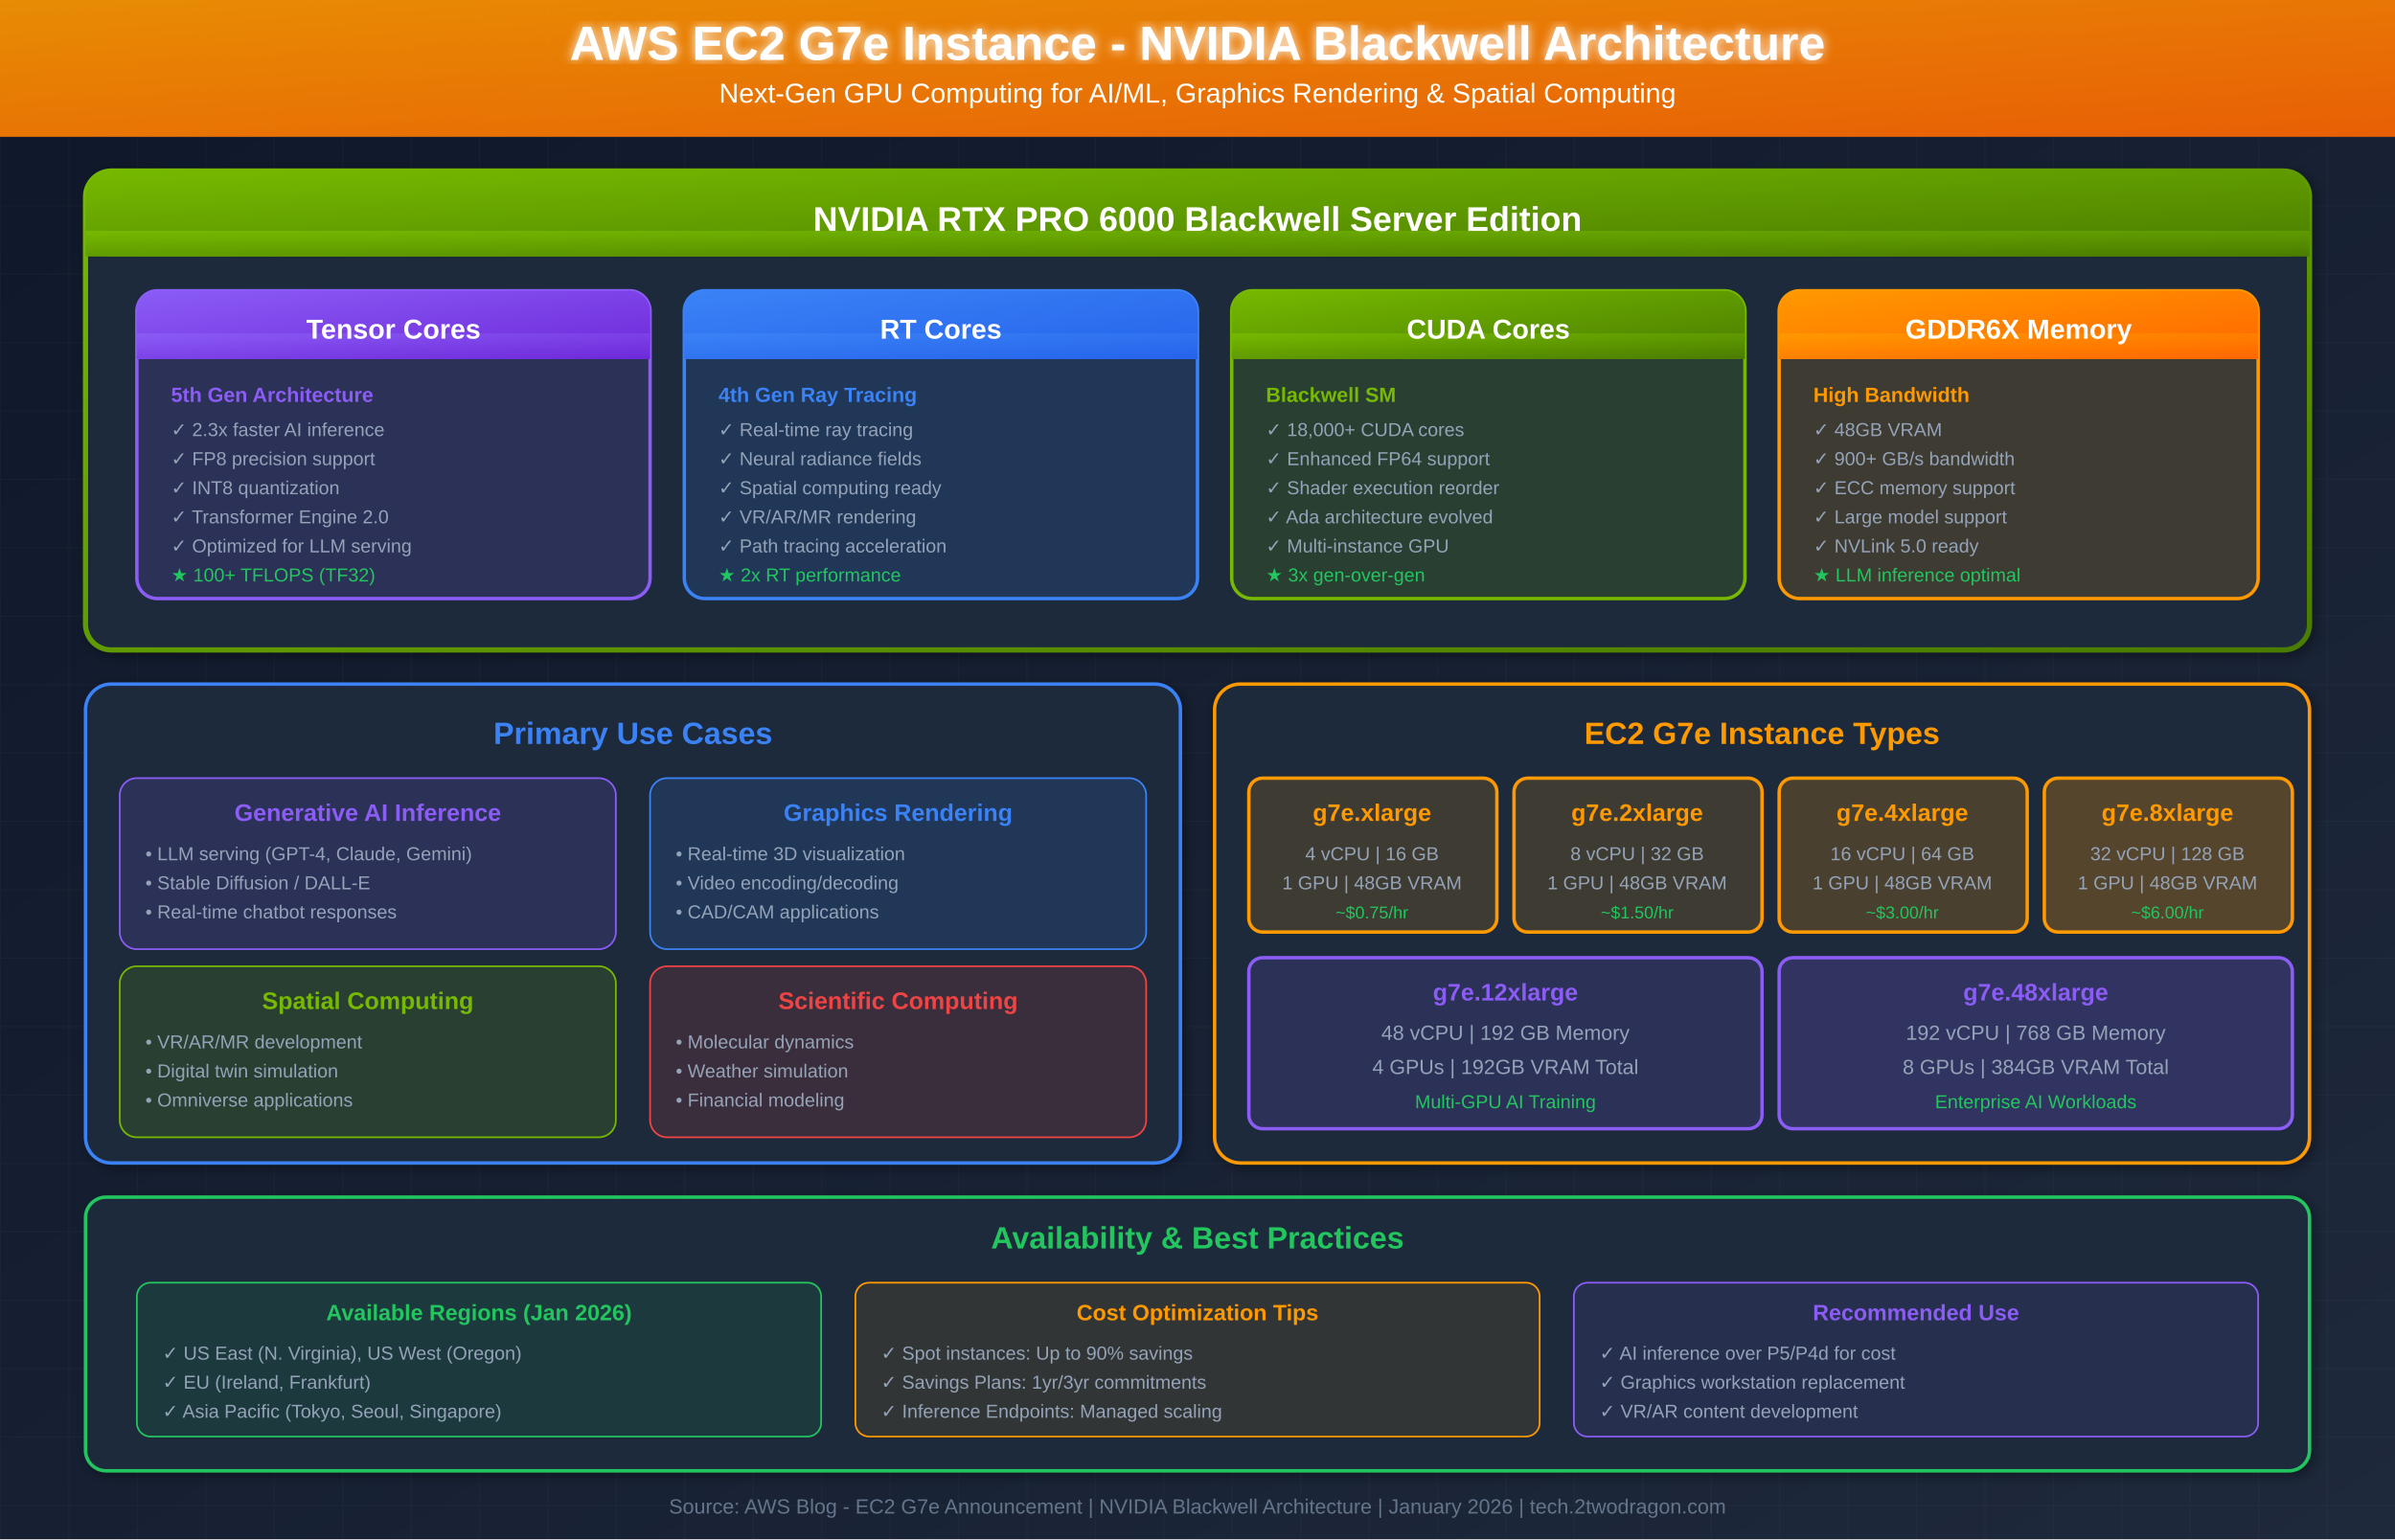
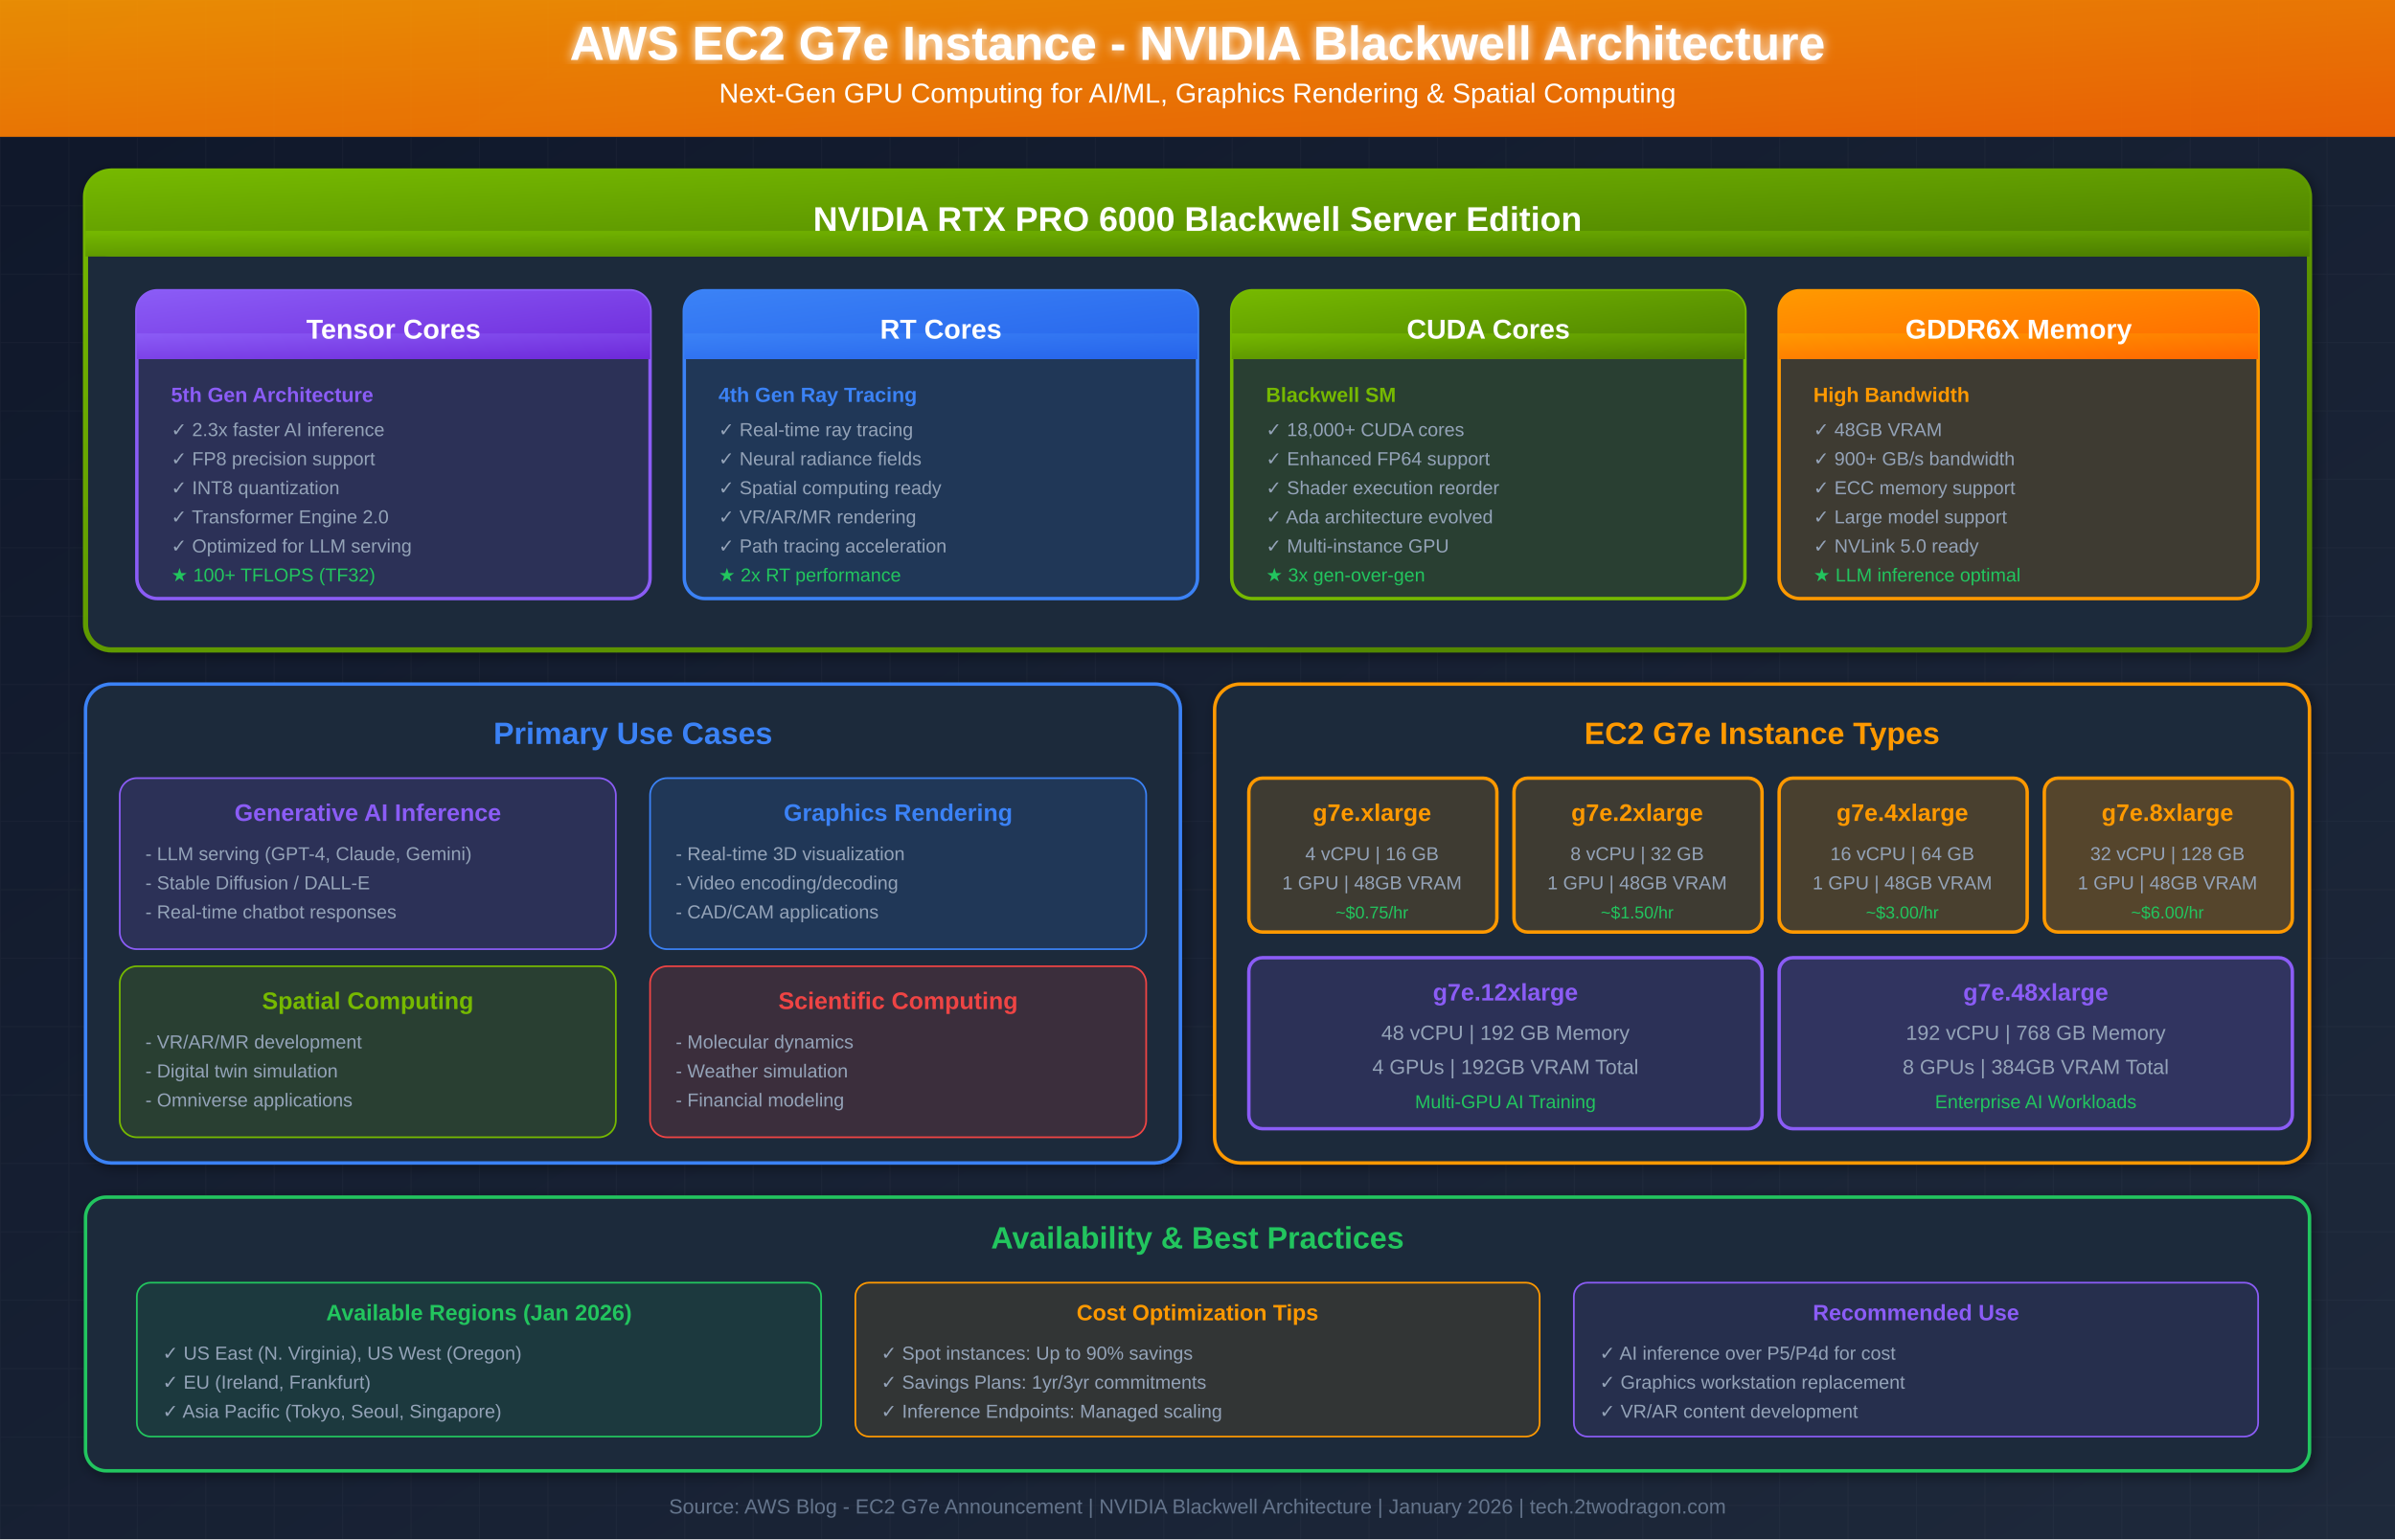
<svg xmlns="http://www.w3.org/2000/svg" viewBox="0 0 1400 900">
  <defs>
    <linearGradient id="bgGrad" x1="0%" y1="0%" x2="100%" y2="100%">
      <stop offset="0%" style="stop-color:#0f172a" />
      <stop offset="100%" style="stop-color:#1e293b" />
    </linearGradient>
    <linearGradient id="nvidiaGrad" x1="0%" y1="0%" x2="100%" y2="100%">
      <stop offset="0%" style="stop-color:#76B900" />
      <stop offset="100%" style="stop-color:#4A7C00" />
    </linearGradient>
    <linearGradient id="awsGrad" x1="0%" y1="0%" x2="100%" y2="100%">
      <stop offset="0%" style="stop-color:#FF9900" />
      <stop offset="100%" style="stop-color:#FF6600" />
    </linearGradient>
    <linearGradient id="aiGrad" x1="0%" y1="0%" x2="100%" y2="100%">
      <stop offset="0%" style="stop-color:#8B5CF6" />
      <stop offset="100%" style="stop-color:#6D28D9" />
    </linearGradient>
    <linearGradient id="rtGrad" x1="0%" y1="0%" x2="100%" y2="100%">
      <stop offset="0%" style="stop-color:#3B82F6" />
      <stop offset="100%" style="stop-color:#2563EB" />
    </linearGradient>
    <filter id="shadow">
      <feDropShadow dx="2" dy="2" stdDeviation="4" flood-opacity="0.4" />
    </filter>
    <filter id="glow">
      <feGaussianBlur stdDeviation="3" result="coloredBlur" />
      <feMerge>
        <feMergeNode in="coloredBlur" />
        <feMergeNode in="SourceGraphic" />
      </feMerge>
    </filter>
    <pattern id="grid" width="40" height="40" patternUnits="userSpaceOnUse">
      <path d="M 40 0 L 0 0 0 40" fill="none" stroke="#ffffff" stroke-opacity="0.03" stroke-width="1" />
    </pattern>
  </defs>
  <rect width="1400" height="900" fill="url(#bgGrad)" />
  <rect width="1400" height="900" fill="url(#grid)" />
  <rect x="0" y="0" width="1400" height="80" fill="url(#awsGrad)" opacity="0.9" />
  <text x="700" y="35" text-anchor="middle" font-family="Arial, sans-serif" font-size="28" font-weight="bold" fill="#ffffff" filter="url(#glow)">AWS EC2 G7e Instance - NVIDIA Blackwell Architecture</text>
  <text x="700" y="60" text-anchor="middle" font-family="Arial, sans-serif" font-size="16" fill="#ffffff">Next-Gen GPU Computing for AI/ML, Graphics Rendering &amp; Spatial Computing</text>
  <g transform="translate(50, 100)">
    <rect x="0" y="0" width="1300" height="280" rx="15" fill="#1e293b" stroke="url(#nvidiaGrad)" stroke-width="3" filter="url(#shadow)" />
    <rect x="0" y="0" width="1300" height="50" rx="15" fill="url(#nvidiaGrad)" />
    <rect x="0" y="35" width="1300" height="15" fill="url(#nvidiaGrad)" />
    <text x="650" y="35" text-anchor="middle" font-family="Arial, sans-serif" font-size="20" font-weight="bold" fill="#ffffff">NVIDIA RTX PRO 6000 Blackwell Server Edition</text>
    <g transform="translate(30, 70)">
      <rect x="0" y="0" width="300" height="180" rx="12" fill="rgba(139,92,246,0.15)" stroke="#8B5CF6" stroke-width="2" />
      <rect x="0" y="0" width="300" height="40" rx="12" fill="url(#aiGrad)" />
      <rect x="0" y="25" width="300" height="15" fill="url(#aiGrad)" />
      <text x="150" y="28" text-anchor="middle" font-family="Arial, sans-serif" font-size="16" font-weight="bold" fill="#ffffff">Tensor Cores</text>
      <text x="20" y="65" font-family="Arial, sans-serif" font-size="12" font-weight="bold" fill="#8B5CF6">5th Gen Architecture</text>
      <text x="20" y="85" font-family="Arial, sans-serif" font-size="11" fill="#94a3b8">✓ 2.3x faster AI inference</text>
      <text x="20" y="102" font-family="Arial, sans-serif" font-size="11" fill="#94a3b8">✓ FP8 precision support</text>
      <text x="20" y="119" font-family="Arial, sans-serif" font-size="11" fill="#94a3b8">✓ INT8 quantization</text>
      <text x="20" y="136" font-family="Arial, sans-serif" font-size="11" fill="#94a3b8">✓ Transformer Engine 2.0</text>
      <text x="20" y="153" font-family="Arial, sans-serif" font-size="11" fill="#94a3b8">✓ Optimized for LLM serving</text>
      <text x="20" y="170" font-family="Arial, sans-serif" font-size="11" fill="#22c55e">★ 100+ TFLOPS (TF32)</text>
    </g>
    <g transform="translate(350, 70)">
      <rect x="0" y="0" width="300" height="180" rx="12" fill="rgba(59,130,246,0.15)" stroke="#3B82F6" stroke-width="2" />
      <rect x="0" y="0" width="300" height="40" rx="12" fill="url(#rtGrad)" />
      <rect x="0" y="25" width="300" height="15" fill="url(#rtGrad)" />
      <text x="150" y="28" text-anchor="middle" font-family="Arial, sans-serif" font-size="16" font-weight="bold" fill="#ffffff">RT Cores</text>
      <text x="20" y="65" font-family="Arial, sans-serif" font-size="12" font-weight="bold" fill="#3B82F6">4th Gen Ray Tracing</text>
      <text x="20" y="85" font-family="Arial, sans-serif" font-size="11" fill="#94a3b8">✓ Real-time ray tracing</text>
      <text x="20" y="102" font-family="Arial, sans-serif" font-size="11" fill="#94a3b8">✓ Neural radiance fields</text>
      <text x="20" y="119" font-family="Arial, sans-serif" font-size="11" fill="#94a3b8">✓ Spatial computing ready</text>
      <text x="20" y="136" font-family="Arial, sans-serif" font-size="11" fill="#94a3b8">✓ VR/AR/MR rendering</text>
      <text x="20" y="153" font-family="Arial, sans-serif" font-size="11" fill="#94a3b8">✓ Path tracing acceleration</text>
      <text x="20" y="170" font-family="Arial, sans-serif" font-size="11" fill="#22c55e">★ 2x RT performance</text>
    </g>
    <g transform="translate(670, 70)">
      <rect x="0" y="0" width="300" height="180" rx="12" fill="rgba(118,185,0,0.15)" stroke="#76B900" stroke-width="2" />
      <rect x="0" y="0" width="300" height="40" rx="12" fill="url(#nvidiaGrad)" />
      <rect x="0" y="25" width="300" height="15" fill="url(#nvidiaGrad)" />
      <text x="150" y="28" text-anchor="middle" font-family="Arial, sans-serif" font-size="16" font-weight="bold" fill="#ffffff">CUDA Cores</text>
      <text x="20" y="65" font-family="Arial, sans-serif" font-size="12" font-weight="bold" fill="#76B900">Blackwell SM</text>
      <text x="20" y="85" font-family="Arial, sans-serif" font-size="11" fill="#94a3b8">✓ 18,000+ CUDA cores</text>
      <text x="20" y="102" font-family="Arial, sans-serif" font-size="11" fill="#94a3b8">✓ Enhanced FP64 support</text>
      <text x="20" y="119" font-family="Arial, sans-serif" font-size="11" fill="#94a3b8">✓ Shader execution reorder</text>
      <text x="20" y="136" font-family="Arial, sans-serif" font-size="11" fill="#94a3b8">✓ Ada architecture evolved</text>
      <text x="20" y="153" font-family="Arial, sans-serif" font-size="11" fill="#94a3b8">✓ Multi-instance GPU</text>
      <text x="20" y="170" font-family="Arial, sans-serif" font-size="11" fill="#22c55e">★ 3x gen-over-gen</text>
    </g>
    <g transform="translate(990, 70)">
      <rect x="0" y="0" width="280" height="180" rx="12" fill="rgba(255,153,0,0.15)" stroke="#FF9900" stroke-width="2" />
      <rect x="0" y="0" width="280" height="40" rx="12" fill="url(#awsGrad)" />
      <rect x="0" y="25" width="280" height="15" fill="url(#awsGrad)" />
      <text x="140" y="28" text-anchor="middle" font-family="Arial, sans-serif" font-size="16" font-weight="bold" fill="#ffffff">GDDR6X Memory</text>
      <text x="20" y="65" font-family="Arial, sans-serif" font-size="12" font-weight="bold" fill="#FF9900">High Bandwidth</text>
      <text x="20" y="85" font-family="Arial, sans-serif" font-size="11" fill="#94a3b8">✓ 48GB VRAM</text>
      <text x="20" y="102" font-family="Arial, sans-serif" font-size="11" fill="#94a3b8">✓ 900+ GB/s bandwidth</text>
      <text x="20" y="119" font-family="Arial, sans-serif" font-size="11" fill="#94a3b8">✓ ECC memory support</text>
      <text x="20" y="136" font-family="Arial, sans-serif" font-size="11" fill="#94a3b8">✓ Large model support</text>
      <text x="20" y="153" font-family="Arial, sans-serif" font-size="11" fill="#94a3b8">✓ NVLink 5.0 ready</text>
      <text x="20" y="170" font-family="Arial, sans-serif" font-size="11" fill="#22c55e">★ LLM inference optimal</text>
    </g>
  </g>
  <g transform="translate(50, 400)">
    <rect x="0" y="0" width="640" height="280" rx="15" fill="#1e293b" stroke="#3B82F6" stroke-width="2" filter="url(#shadow)" />
    <text x="320" y="35" text-anchor="middle" font-family="Arial, sans-serif" font-size="18" font-weight="bold" fill="#3B82F6">Primary Use Cases</text>
    <g transform="translate(20, 55)">
      <rect x="0" y="0" width="290" height="100" rx="10" fill="rgba(139,92,246,0.15)" stroke="#8B5CF6" stroke-width="1" />
      <text x="145" y="25" text-anchor="middle" font-family="Arial, sans-serif" font-size="14" font-weight="bold" fill="#8B5CF6">Generative AI Inference</text>
-       <text x="15" y="48" font-family="Arial, sans-serif" font-size="11" fill="#94a3b8">• LLM serving (GPT-4, Claude, Gemini)</text>
-       <text x="15" y="65" font-family="Arial, sans-serif" font-size="11" fill="#94a3b8">• Stable Diffusion / DALL-E</text>
-       <text x="15" y="82" font-family="Arial, sans-serif" font-size="11" fill="#94a3b8">• Real-time chatbot responses</text>
+       <text x="15" y="48" font-family="Arial, sans-serif" font-size="11" fill="#94a3b8">- LLM serving (GPT-4, Claude, Gemini)</text>
+       <text x="15" y="65" font-family="Arial, sans-serif" font-size="11" fill="#94a3b8">- Stable Diffusion / DALL-E</text>
+       <text x="15" y="82" font-family="Arial, sans-serif" font-size="11" fill="#94a3b8">- Real-time chatbot responses</text>
    </g>
    <g transform="translate(330, 55)">
      <rect x="0" y="0" width="290" height="100" rx="10" fill="rgba(59,130,246,0.15)" stroke="#3B82F6" stroke-width="1" />
      <text x="145" y="25" text-anchor="middle" font-family="Arial, sans-serif" font-size="14" font-weight="bold" fill="#3B82F6">Graphics Rendering</text>
-       <text x="15" y="48" font-family="Arial, sans-serif" font-size="11" fill="#94a3b8">• Real-time 3D visualization</text>
-       <text x="15" y="65" font-family="Arial, sans-serif" font-size="11" fill="#94a3b8">• Video encoding/decoding</text>
-       <text x="15" y="82" font-family="Arial, sans-serif" font-size="11" fill="#94a3b8">• CAD/CAM applications</text>
+       <text x="15" y="48" font-family="Arial, sans-serif" font-size="11" fill="#94a3b8">- Real-time 3D visualization</text>
+       <text x="15" y="65" font-family="Arial, sans-serif" font-size="11" fill="#94a3b8">- Video encoding/decoding</text>
+       <text x="15" y="82" font-family="Arial, sans-serif" font-size="11" fill="#94a3b8">- CAD/CAM applications</text>
    </g>
    <g transform="translate(20, 165)">
      <rect x="0" y="0" width="290" height="100" rx="10" fill="rgba(118,185,0,0.15)" stroke="#76B900" stroke-width="1" />
      <text x="145" y="25" text-anchor="middle" font-family="Arial, sans-serif" font-size="14" font-weight="bold" fill="#76B900">Spatial Computing</text>
-       <text x="15" y="48" font-family="Arial, sans-serif" font-size="11" fill="#94a3b8">• VR/AR/MR development</text>
-       <text x="15" y="65" font-family="Arial, sans-serif" font-size="11" fill="#94a3b8">• Digital twin simulation</text>
-       <text x="15" y="82" font-family="Arial, sans-serif" font-size="11" fill="#94a3b8">• Omniverse applications</text>
+       <text x="15" y="48" font-family="Arial, sans-serif" font-size="11" fill="#94a3b8">- VR/AR/MR development</text>
+       <text x="15" y="65" font-family="Arial, sans-serif" font-size="11" fill="#94a3b8">- Digital twin simulation</text>
+       <text x="15" y="82" font-family="Arial, sans-serif" font-size="11" fill="#94a3b8">- Omniverse applications</text>
    </g>
    <g transform="translate(330, 165)">
      <rect x="0" y="0" width="290" height="100" rx="10" fill="rgba(239,68,68,0.15)" stroke="#ef4444" stroke-width="1" />
      <text x="145" y="25" text-anchor="middle" font-family="Arial, sans-serif" font-size="14" font-weight="bold" fill="#ef4444">Scientific Computing</text>
-       <text x="15" y="48" font-family="Arial, sans-serif" font-size="11" fill="#94a3b8">• Molecular dynamics</text>
-       <text x="15" y="65" font-family="Arial, sans-serif" font-size="11" fill="#94a3b8">• Weather simulation</text>
-       <text x="15" y="82" font-family="Arial, sans-serif" font-size="11" fill="#94a3b8">• Financial modeling</text>
+       <text x="15" y="48" font-family="Arial, sans-serif" font-size="11" fill="#94a3b8">- Molecular dynamics</text>
+       <text x="15" y="65" font-family="Arial, sans-serif" font-size="11" fill="#94a3b8">- Weather simulation</text>
+       <text x="15" y="82" font-family="Arial, sans-serif" font-size="11" fill="#94a3b8">- Financial modeling</text>
    </g>
  </g>
  <g transform="translate(710, 400)">
    <rect x="0" y="0" width="640" height="280" rx="15" fill="#1e293b" stroke="#FF9900" stroke-width="2" filter="url(#shadow)" />
    <text x="320" y="35" text-anchor="middle" font-family="Arial, sans-serif" font-size="18" font-weight="bold" fill="#FF9900">EC2 G7e Instance Types</text>
    <g transform="translate(20, 55)">
      <rect x="0" y="0" width="145" height="90" rx="8" fill="rgba(255,153,0,0.15)" stroke="#FF9900" stroke-width="2" />
      <text x="72" y="25" text-anchor="middle" font-family="Arial, sans-serif" font-size="14" font-weight="bold" fill="#FF9900">g7e.xlarge</text>
      <text x="72" y="48" text-anchor="middle" font-family="Arial, sans-serif" font-size="11" fill="#94a3b8">4 vCPU | 16 GB</text>
      <text x="72" y="65" text-anchor="middle" font-family="Arial, sans-serif" font-size="11" fill="#94a3b8">1 GPU | 48GB VRAM</text>
      <text x="72" y="82" text-anchor="middle" font-family="Arial, sans-serif" font-size="10" fill="#22c55e">~$0.75/hr</text>
    </g>
    <g transform="translate(175, 55)">
      <rect x="0" y="0" width="145" height="90" rx="8" fill="rgba(255,153,0,0.15)" stroke="#FF9900" stroke-width="2" />
      <text x="72" y="25" text-anchor="middle" font-family="Arial, sans-serif" font-size="14" font-weight="bold" fill="#FF9900">g7e.2xlarge</text>
      <text x="72" y="48" text-anchor="middle" font-family="Arial, sans-serif" font-size="11" fill="#94a3b8">8 vCPU | 32 GB</text>
      <text x="72" y="65" text-anchor="middle" font-family="Arial, sans-serif" font-size="11" fill="#94a3b8">1 GPU | 48GB VRAM</text>
      <text x="72" y="82" text-anchor="middle" font-family="Arial, sans-serif" font-size="10" fill="#22c55e">~$1.50/hr</text>
    </g>
    <g transform="translate(330, 55)">
      <rect x="0" y="0" width="145" height="90" rx="8" fill="rgba(255,153,0,0.2)" stroke="#FF9900" stroke-width="2" />
      <text x="72" y="25" text-anchor="middle" font-family="Arial, sans-serif" font-size="14" font-weight="bold" fill="#FF9900">g7e.4xlarge</text>
      <text x="72" y="48" text-anchor="middle" font-family="Arial, sans-serif" font-size="11" fill="#94a3b8">16 vCPU | 64 GB</text>
      <text x="72" y="65" text-anchor="middle" font-family="Arial, sans-serif" font-size="11" fill="#94a3b8">1 GPU | 48GB VRAM</text>
      <text x="72" y="82" text-anchor="middle" font-family="Arial, sans-serif" font-size="10" fill="#22c55e">~$3.00/hr</text>
    </g>
    <g transform="translate(485, 55)">
      <rect x="0" y="0" width="145" height="90" rx="8" fill="rgba(255,153,0,0.25)" stroke="#FF9900" stroke-width="2" />
      <text x="72" y="25" text-anchor="middle" font-family="Arial, sans-serif" font-size="14" font-weight="bold" fill="#FF9900">g7e.8xlarge</text>
      <text x="72" y="48" text-anchor="middle" font-family="Arial, sans-serif" font-size="11" fill="#94a3b8">32 vCPU | 128 GB</text>
      <text x="72" y="65" text-anchor="middle" font-family="Arial, sans-serif" font-size="11" fill="#94a3b8">1 GPU | 48GB VRAM</text>
      <text x="72" y="82" text-anchor="middle" font-family="Arial, sans-serif" font-size="10" fill="#22c55e">~$6.00/hr</text>
    </g>
    <g transform="translate(20, 160)">
      <rect x="0" y="0" width="300" height="100" rx="8" fill="rgba(139,92,246,0.15)" stroke="#8B5CF6" stroke-width="2" />
      <text x="150" y="25" text-anchor="middle" font-family="Arial, sans-serif" font-size="14" font-weight="bold" fill="#8B5CF6">g7e.12xlarge</text>
      <text x="150" y="48" text-anchor="middle" font-family="Arial, sans-serif" font-size="12" fill="#94a3b8">48 vCPU | 192 GB Memory</text>
      <text x="150" y="68" text-anchor="middle" font-family="Arial, sans-serif" font-size="12" fill="#94a3b8">4 GPUs | 192GB VRAM Total</text>
      <text x="150" y="88" text-anchor="middle" font-family="Arial, sans-serif" font-size="11" fill="#22c55e">Multi-GPU AI Training</text>
    </g>
    <g transform="translate(330, 160)">
      <rect x="0" y="0" width="300" height="100" rx="8" fill="rgba(139,92,246,0.2)" stroke="#8B5CF6" stroke-width="2" />
      <text x="150" y="25" text-anchor="middle" font-family="Arial, sans-serif" font-size="14" font-weight="bold" fill="#8B5CF6">g7e.48xlarge</text>
      <text x="150" y="48" text-anchor="middle" font-family="Arial, sans-serif" font-size="12" fill="#94a3b8">192 vCPU | 768 GB Memory</text>
      <text x="150" y="68" text-anchor="middle" font-family="Arial, sans-serif" font-size="12" fill="#94a3b8">8 GPUs | 384GB VRAM Total</text>
      <text x="150" y="88" text-anchor="middle" font-family="Arial, sans-serif" font-size="11" fill="#22c55e">Enterprise AI Workloads</text>
    </g>
  </g>
  <g transform="translate(50, 700)">
    <rect x="0" y="0" width="1300" height="160" rx="12" fill="#1e293b" stroke="#22c55e" stroke-width="2" filter="url(#shadow)" />
    <text x="650" y="30" text-anchor="middle" font-family="Arial, sans-serif" font-size="18" font-weight="bold" fill="#22c55e">Availability &amp; Best Practices</text>
    <g transform="translate(30, 50)">
      <rect x="0" y="0" width="400" height="90" rx="8" fill="rgba(34,197,94,0.1)" stroke="#22c55e" stroke-width="1" />
      <text x="200" y="22" text-anchor="middle" font-family="Arial, sans-serif" font-size="13" font-weight="bold" fill="#22c55e">Available Regions (Jan 2026)</text>
      <text x="15" y="45" font-family="Arial, sans-serif" font-size="11" fill="#94a3b8">✓ US East (N. Virginia), US West (Oregon)</text>
      <text x="15" y="62" font-family="Arial, sans-serif" font-size="11" fill="#94a3b8">✓ EU (Ireland, Frankfurt)</text>
      <text x="15" y="79" font-family="Arial, sans-serif" font-size="11" fill="#94a3b8">✓ Asia Pacific (Tokyo, Seoul, Singapore)</text>
    </g>
    <g transform="translate(450, 50)">
      <rect x="0" y="0" width="400" height="90" rx="8" fill="rgba(255,153,0,0.1)" stroke="#FF9900" stroke-width="1" />
      <text x="200" y="22" text-anchor="middle" font-family="Arial, sans-serif" font-size="13" font-weight="bold" fill="#FF9900">Cost Optimization Tips</text>
      <text x="15" y="45" font-family="Arial, sans-serif" font-size="11" fill="#94a3b8">✓ Spot instances: Up to 90% savings</text>
      <text x="15" y="62" font-family="Arial, sans-serif" font-size="11" fill="#94a3b8">✓ Savings Plans: 1yr/3yr commitments</text>
      <text x="15" y="79" font-family="Arial, sans-serif" font-size="11" fill="#94a3b8">✓ Inference Endpoints: Managed scaling</text>
    </g>
    <g transform="translate(870, 50)">
      <rect x="0" y="0" width="400" height="90" rx="8" fill="rgba(139,92,246,0.1)" stroke="#8B5CF6" stroke-width="1" />
      <text x="200" y="22" text-anchor="middle" font-family="Arial, sans-serif" font-size="13" font-weight="bold" fill="#8B5CF6">Recommended Use</text>
      <text x="15" y="45" font-family="Arial, sans-serif" font-size="11" fill="#94a3b8">✓ AI inference over P5/P4d for cost</text>
      <text x="15" y="62" font-family="Arial, sans-serif" font-size="11" fill="#94a3b8">✓ Graphics workstation replacement</text>
      <text x="15" y="79" font-family="Arial, sans-serif" font-size="11" fill="#94a3b8">✓ VR/AR content development</text>
    </g>
  </g>
  <text x="700" y="885" text-anchor="middle" font-family="Arial, sans-serif" font-size="12" fill="#64748b">Source: AWS Blog - EC2 G7e Announcement | NVIDIA Blackwell Architecture | January 2026 | tech.2twodragon.com</text>
</svg>
